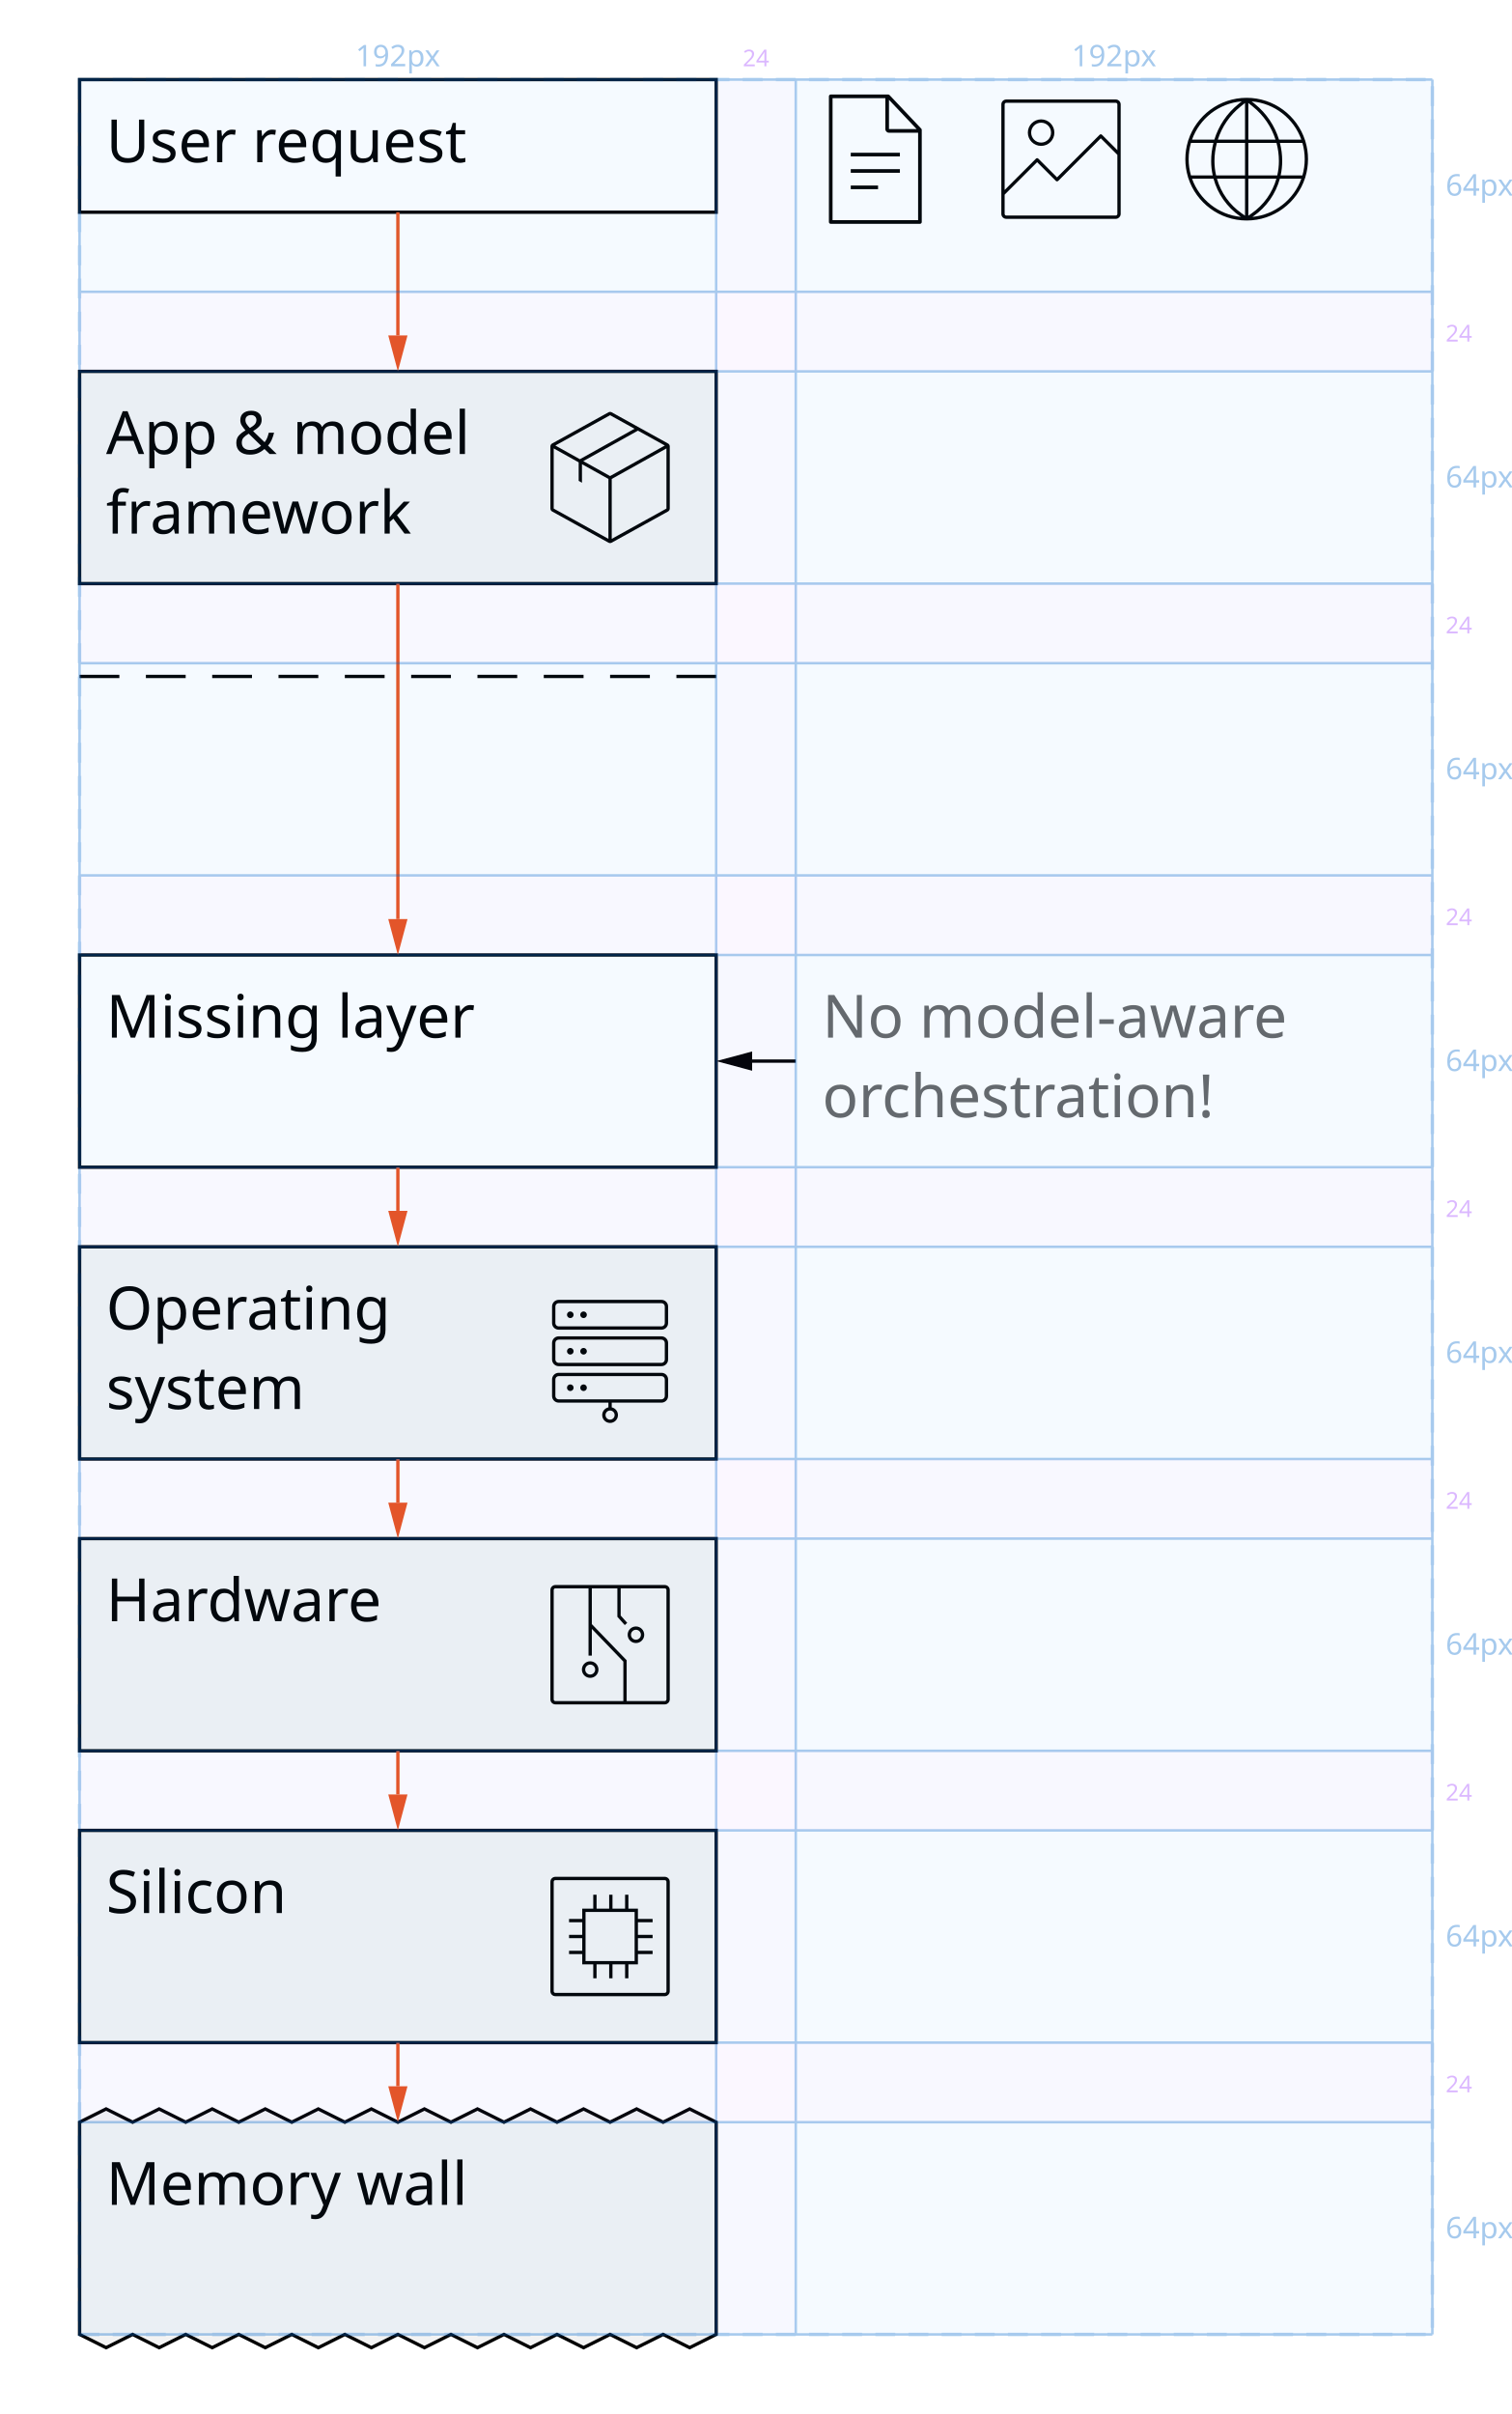
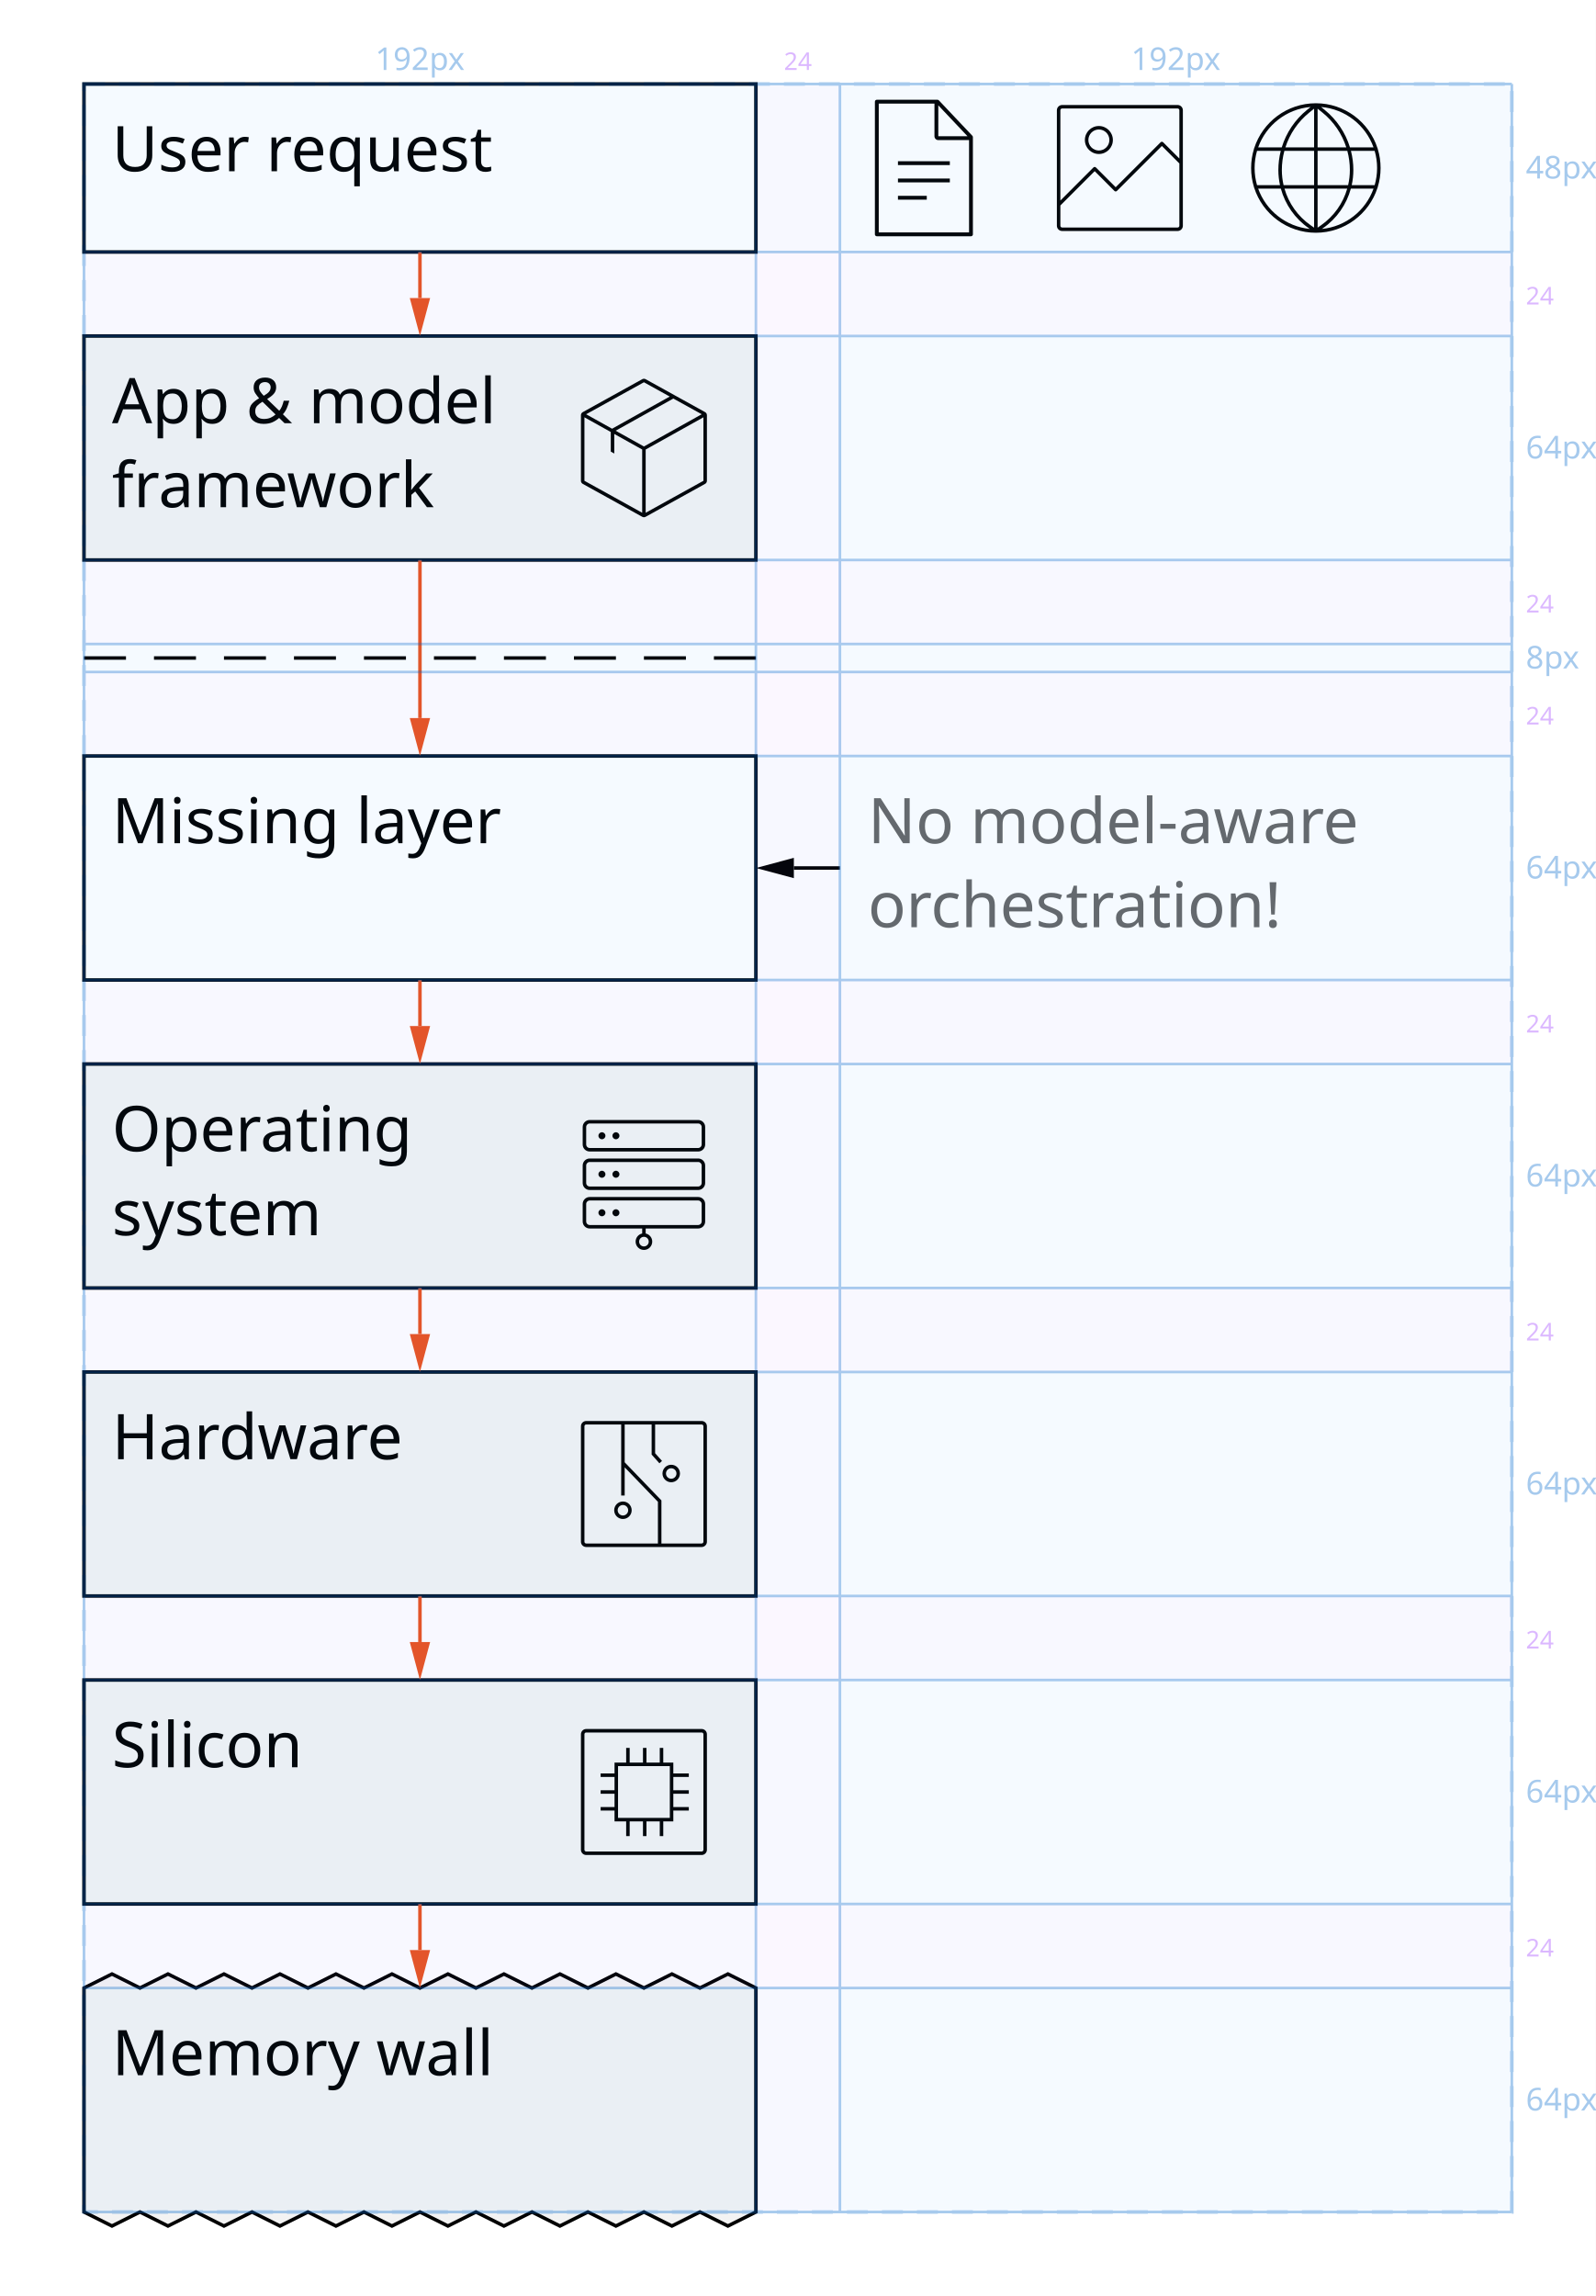
- <svg xmlns="http://www.w3.org/2000/svg" width="456" height="728" viewBox="0 0 456 728" xml:space="preserve">
-   <rect width="456" height="728" fill="#FFFFFF" />
+ <svg xmlns="http://www.w3.org/2000/svg" width="456" height="656" viewBox="0 0 456 656" xml:space="preserve">
+   <rect width="456" height="656" fill="#FFFFFF" />
  <g data-component-id="user">
-     <rect x="24" y="24" width="192" height="40" fill="#FFFFFF" stroke="#000000" stroke-width="1" stroke-miterlimit="10" />
+     <rect x="24" y="24" width="192" height="48" fill="#FFFFFF" stroke="#000000" stroke-width="1" stroke-miterlimit="10" />
    <text font-family="Ubuntu Sans">
      <tspan x="32" y="48.92" font-size="18" font-weight="400" fill="#000000">User request</tspan>
    </text>
  </g>
  <g data-component-id="requests">
    <g class="dg-icon" transform="translate(240 24)">
      <path d="M24.823 33.049H16.588V31.951H24.823V33.049Z" fill="#000000" />
      <path d="M31.411 28.107H16.588V27.01H31.411V28.107Z" fill="#000000" />
      <path d="M31.411 23.166H16.588V22.068H31.411V23.166Z" fill="#000000" />
      <path fill-rule="evenodd" clip-rule="evenodd" d="M27.881 4.5C28.032 4.5 28.177 4.562 28.28 4.672L37.85 14.795C37.946 14.897 38 15.032 38 15.172V42.951L37.989 43.062C37.945 43.276 37.776 43.445 37.562 43.489L37.451 43.5H10.549C10.284 43.5 10.062 43.312 10.011 43.062L10 42.951V5.049C10 4.746 10.246 4.5 10.549 4.5H27.881ZM11.098 42.402H36.902V16.029H28.117C27.511 16.029 27.02 15.537 27.02 14.931V5.598H11.098V42.402ZM28.117 14.931H36.467L28.117 6.098V14.931Z" fill="#000000" />
    </g>
    <g class="dg-icon" transform="translate(296 24)">
      <path fill-rule="evenodd" clip-rule="evenodd" d="M40.653 6.008C41.41 6.085 42 6.723 42 7.5V40.5L41.992 40.653C41.92 41.359 41.359 41.92 40.653 41.992L40.5 42H7.5C6.723 42 6.085 41.41 6.008 40.653L6 40.5V7.5C6 6.672 6.672 6 7.5 6H40.5L40.653 6.008ZM23.153 30.554C22.958 30.749 22.642 30.749 22.446 30.554L16.8 24.907L7 34.707V40.5C7 40.776 7.224 41 7.5 41H40.5C40.776 41 41 40.776 41 40.5V22.707L36 17.707L23.153 30.554ZM7.5 7C7.224 7 7 7.224 7 7.5V33.293L16.446 23.847L16.524 23.782C16.718 23.654 16.982 23.676 17.153 23.847L22.8 29.493L35.647 16.646L35.725 16.582C35.919 16.454 36.183 16.476 36.353 16.646L41 21.293V7.5C41 7.224 40.776 7 40.5 7H7.5Z" fill="#000000" />
      <path fill-rule="evenodd" clip-rule="evenodd" d="M18 12C20.209 12 22 13.791 22 16C22 18.209 20.209 20 18 20C15.791 20 14 18.209 14 16C14 13.791 15.791 12 18 12ZM18 13C16.343 13 15 14.343 15 16C15 17.657 16.343 19 18 19C19.657 19 21 17.657 21 16C21 14.343 19.657 13 18 13Z" fill="#000000" />
    </g>
    <g class="dg-icon" transform="translate(352 24)">
      <path fill-rule="evenodd" clip-rule="evenodd" d="M24 5.5C32.232 5.5 39.206 10.877 41.606 18.31C41.665 18.391 41.7 18.491 41.7 18.6L41.699 18.605C42.219 20.312 42.5 22.123 42.5 24C42.5 25.876 42.219 27.687 41.699 29.394L41.7 29.399C41.7 29.507 41.665 29.607 41.606 29.689C39.206 37.122 32.232 42.5 24 42.5C15.767 42.5 8.791 37.122 6.392 29.688C6.334 29.606 6.3 29.507 6.3 29.399V29.394C5.78 27.687 5.5 25.876 5.5 24C5.5 22.123 5.78 20.311 6.3 18.605V18.6C6.3 18.492 6.334 18.393 6.392 18.311C8.791 10.878 15.768 5.5 24 5.5ZM7.521 29.899C9.757 36.146 15.444 40.75 22.285 41.415L21.966 41.193C18.021 38.449 15.232 34.429 13.997 29.899H7.521ZM34.003 29.899C32.768 34.429 29.98 38.449 26.035 41.193L25.715 41.415C32.556 40.75 38.243 36.146 40.48 29.899H34.003ZM24.5 41.043L25.465 40.372C29.138 37.816 31.755 34.097 32.964 29.899H24.5V41.043ZM15.036 29.899C16.245 34.097 18.863 37.816 22.536 40.372L23.5 41.042V29.899H15.036ZM34.026 19.1C34.48 20.872 34.717 22.711 34.717 24.578C34.717 26.047 34.556 27.494 34.249 28.899H40.804C41.256 27.345 41.5 25.701 41.5 24C41.5 22.299 41.256 20.655 40.804 19.1H34.026ZM24.5 28.899H33.223C33.546 27.497 33.717 26.049 33.717 24.578C33.717 22.708 33.467 20.868 32.991 19.1H24.5V28.899ZM15.009 19.1C14.533 20.868 14.284 22.708 14.284 24.578C14.284 26.049 14.454 27.497 14.777 28.899H23.5V19.1H15.009ZM7.196 19.1C6.744 20.655 6.5 22.299 6.5 24C6.5 25.701 6.744 27.345 7.196 28.899H13.751C13.444 27.494 13.284 26.047 13.284 24.578C13.284 22.711 13.52 20.872 13.974 19.1H7.196ZM26.512 7.389C29.974 10.19 32.467 13.935 33.744 18.1H40.48C38.218 11.785 32.432 7.149 25.491 6.563L26.512 7.389ZM24.5 18.1H32.696C31.451 14.241 29.107 10.774 25.883 8.166L24.5 7.047V18.1ZM22.117 8.166C18.893 10.774 16.548 14.241 15.304 18.1H23.5V7.047L22.117 8.166ZM22.508 6.563C15.568 7.15 9.782 11.785 7.521 18.1H14.256C15.533 13.935 18.026 10.19 21.488 7.389L22.508 6.563Z" fill="#000000" />
    </g>
  </g>
  <g data-component-id="app">
-     <rect x="24" y="112" width="192" height="64" fill="#F3F3F3" stroke="#000000" stroke-width="1" stroke-miterlimit="10" />
+     <rect x="24" y="96" width="192" height="64" fill="#F3F3F3" stroke="#000000" stroke-width="1" stroke-miterlimit="10" />
    <text font-family="Ubuntu Sans">
-       <tspan x="32" y="136.92" font-size="18" font-weight="400" fill="#000000">App &amp; model</tspan>
-       <tspan x="32" y="160.92" font-size="18" font-weight="400" fill="#000000">framework</tspan>
+       <tspan x="32" y="120.92" font-size="18" font-weight="400" fill="#000000">App &amp; model</tspan>
+       <tspan x="32" y="144.92" font-size="18" font-weight="400" fill="#000000">framework</tspan>
    </text>
-     <g class="dg-icon" transform="translate(160 120)">
+     <g class="dg-icon" transform="translate(160 104)">
      <path d="M33.001 9.057L41.485 13.752C41.803 13.928 42.001 14.263 42.001 14.627V33.373C42.001 33.736 41.803 34.071 41.485 34.247L24.485 43.657C24.183 43.824 23.817 43.824 23.516 43.657L6.516 34.247C6.198 34.071 6 33.736 6 33.373V14.627C6 14.263 6.198 13.928 6.516 13.752L15.001 9.057L23.516 4.343C23.817 4.176 24.183 4.176 24.485 4.343L33.001 9.057ZM24.5 24.434V42.505L32.516 38.068L41.001 33.372V15.23L24.5 24.434ZM7 33.372L15.485 38.068L23.5 42.504V24.434L15.525 19.985V25.583L14.529 25.027V19.43L7 15.231V33.372ZM15.92 19.061L24 23.566L40.515 14.357L32.516 9.932L32.404 9.869L15.92 19.061ZM15.485 9.932L7.485 14.357L14.899 18.491L31.377 9.302L24 5.218L15.485 9.932Z" fill="#000000" />
    </g>
  </g>
  <g data-component-id="_auto_1">
-     <line class="dg-separator" x1="24" y1="204.0" x2="216" y2="204.0" fill="none" stroke="#000000" stroke-width="1" stroke-miterlimit="10" stroke-dasharray="12 8" />
+     <line class="dg-separator" x1="24" y1="188.0" x2="216" y2="188.0" fill="none" stroke="#000000" stroke-width="1" stroke-miterlimit="10" stroke-dasharray="12 8" />
  </g>
  <g data-component-id="missing">
-     <rect x="24" y="288" width="192" height="64" fill="#FFFFFF" stroke="#000000" stroke-width="1" stroke-miterlimit="10" />
+     <rect x="24" y="216" width="192" height="64" fill="#FFFFFF" stroke="#000000" stroke-width="1" stroke-miterlimit="10" />
    <text font-family="Ubuntu Sans">
-       <tspan x="32" y="312.92" font-size="18" font-weight="400" fill="#000000">Missing layer</tspan>
+       <tspan x="32" y="240.92" font-size="18" font-weight="400" fill="#000000">Missing layer</tspan>
    </text>
  </g>
  <g data-component-id="missing_note">
-     <rect x="240" y="288" width="192" height="64" fill="#FFFFFF" stroke="none" stroke-width="1" stroke-miterlimit="10" />
+     <rect x="240" y="216" width="192" height="64" fill="#FFFFFF" stroke="none" stroke-width="1" stroke-miterlimit="10" />
    <text font-family="Ubuntu Sans">
-       <tspan x="248" y="312.92" font-size="18" font-weight="400" fill="#666666">No model-aware</tspan>
-       <tspan x="248" y="336.92" font-size="18" font-weight="400" fill="#666666">orchestration!</tspan>
+       <tspan x="248" y="240.92" font-size="18" font-weight="400" fill="#666666">No model-aware</tspan>
+       <tspan x="248" y="264.92" font-size="18" font-weight="400" fill="#666666">orchestration!</tspan>
    </text>
  </g>
  <g data-component-id="os">
-     <rect x="24" y="376" width="192" height="64" fill="#F3F3F3" stroke="#000000" stroke-width="1" stroke-miterlimit="10" />
+     <rect x="24" y="304" width="192" height="64" fill="#F3F3F3" stroke="#000000" stroke-width="1" stroke-miterlimit="10" />
    <text font-family="Ubuntu Sans">
-       <tspan x="32" y="400.92" font-size="18" font-weight="400" fill="#000000">Operating</tspan>
-       <tspan x="32" y="424.92" font-size="18" font-weight="400" fill="#000000">system</tspan>
+       <tspan x="32" y="328.92" font-size="18" font-weight="400" fill="#000000">Operating</tspan>
+       <tspan x="32" y="352.92" font-size="18" font-weight="400" fill="#000000">system</tspan>
    </text>
-     <g class="dg-icon" transform="translate(160 384)">
+     <g class="dg-icon" transform="translate(160 312)">
      <path d="M39.5 30C40.605 30 41.5 30.895 41.5 32V37C41.5 38.105 40.605 39 39.5 39H24.5V40.428C25.572 40.657 26.375 41.61 26.375 42.75C26.375 44.062 25.312 45.125 24 45.125C22.688 45.125 21.625 44.062 21.625 42.75C21.625 41.61 22.428 40.657 23.5 40.428V39H8.5C7.395 39 6.5 38.105 6.5 37V32C6.5 30.895 7.395 30 8.5 30H39.5ZM24 41.375C23.241 41.375 22.625 41.991 22.625 42.75C22.625 43.509 23.241 44.125 24 44.125C24.759 44.125 25.375 43.509 25.375 42.75C25.375 41.991 24.759 41.375 24 41.375ZM8.5 31C7.948 31 7.5 31.448 7.5 32V37L7.505 37.102C7.553 37.573 7.927 37.947 8.397 37.995L8.5 38H39.5L39.602 37.995C40.107 37.944 40.5 37.518 40.5 37V32C40.5 31.448 40.052 31 39.5 31H8.5ZM12 33.501C12.552 33.501 13 33.949 13 34.501C13 35.053 12.552 35.501 12 35.501C11.448 35.501 11 35.053 11 34.501C11 33.949 11.448 33.501 12 33.501ZM39.5 19C40.605 19 41.5 19.895 41.5 21V26C41.5 27.105 40.605 28 39.5 28H8.5C7.395 28 6.5 27.105 6.5 26V21C6.5 19.895 7.395 19 8.5 19H39.5ZM8.5 20C7.948 20 7.5 20.448 7.5 21V26L7.505 26.102C7.553 26.573 7.927 26.947 8.397 26.995L8.5 27H39.5L39.602 26.995C40.107 26.944 40.5 26.518 40.5 26V21C40.5 20.448 40.052 20 39.5 20H8.5ZM12 22.501C12.552 22.501 13 22.949 13 23.501C13 24.053 12.552 24.501 12 24.501C11.448 24.501 11 24.053 11 23.501C11 22.949 11.448 22.501 12 22.501ZM39.5 8C40.605 8 41.5 8.895 41.5 10V15C41.5 16.105 40.605 17 39.5 17H8.5C7.395 17 6.5 16.105 6.5 15V10C6.5 8.895 7.395 8 8.5 8H39.5ZM8.5 9C7.948 9 7.5 9.448 7.5 10V15L7.505 15.102C7.553 15.573 7.927 15.947 8.397 15.995L8.5 16H39.5L39.602 15.995C40.107 15.944 40.5 15.518 40.5 15V10C40.5 9.448 40.052 9 39.5 9H8.5ZM12 11.501C12.552 11.501 13 11.949 13 12.501C13 13.053 12.552 13.501 12 13.501C11.448 13.501 11 13.053 11 12.501C11 11.949 11.448 11.501 12 11.501Z" fill="#000000" />
      <circle cx="16" cy="12.501" r="1" fill="#000000" />
      <circle cx="16" cy="23.501" r="1" fill="#000000" />
      <circle cx="16" cy="34.501" r="1" fill="#000000" />
    </g>
  </g>
  <g data-component-id="hw">
-     <rect x="24" y="464" width="192" height="64" fill="#F3F3F3" stroke="#000000" stroke-width="1" stroke-miterlimit="10" />
+     <rect x="24" y="392" width="192" height="64" fill="#F3F3F3" stroke="#000000" stroke-width="1" stroke-miterlimit="10" />
    <text font-family="Ubuntu Sans">
-       <tspan x="32" y="488.92" font-size="18" font-weight="400" fill="#000000">Hardware</tspan>
+       <tspan x="32" y="416.92" font-size="18" font-weight="400" fill="#000000">Hardware</tspan>
    </text>
-     <g class="dg-icon" transform="translate(160 472)">
+     <g class="dg-icon" transform="translate(160 400)">
      <path fill-rule="evenodd" clip-rule="evenodd" d="M40.653 6.007C41.41 6.084 42 6.722 42 7.499V40.499L41.992 40.652C41.92 41.358 41.359 41.919 40.653 41.991L40.5 41.999H7.5C6.723 41.999 6.085 41.409 6.008 40.652L6 40.499V7.499C6 6.671 6.672 5.999 7.5 5.999H40.5L40.653 6.007ZM7.5 6.999C7.258 6.999 7.056 7.171 7.01 7.398L7 7.499V40.499C7 40.775 7.224 40.999 7.5 40.999H28V29.091L18.5 19.238V27.3H17.5V6.999H7.5ZM18.5 17.798L28.86 28.542L29 28.688V40.999H40.5C40.776 40.999 41 40.775 41 40.499V7.499C41 7.257 40.828 7.055 40.601 7.009L40.5 6.999H27.2V15.208L29.173 17.417L28.8 17.75L28.428 18.083L26.327 15.733L26.2 15.591V6.999H18.5V17.798Z" fill="#000000" />
      <path fill-rule="evenodd" clip-rule="evenodd" d="M18 29C19.381 29 20.5 30.119 20.5 31.5C20.5 32.881 19.381 34 18 34C16.619 34 15.5 32.881 15.5 31.5C15.5 30.119 16.619 29 18 29ZM18 30C17.172 30 16.5 30.672 16.5 31.5C16.5 32.328 17.172 33 18 33C18.828 33 19.5 32.328 19.5 31.5C19.5 30.672 18.828 30 18 30Z" fill="#000000" />
      <path fill-rule="evenodd" clip-rule="evenodd" d="M31.8 18.5C33.181 18.5 34.3 19.619 34.3 21C34.3 22.381 33.181 23.5 31.8 23.5C30.419 23.5 29.3 22.381 29.3 21C29.3 19.619 30.419 18.5 31.8 18.5ZM31.8 19.5C30.971 19.5 30.3 20.172 30.3 21C30.3 21.828 30.971 22.5 31.8 22.5C32.628 22.5 33.3 21.828 33.3 21C33.3 20.172 32.628 19.5 31.8 19.5Z" fill="#000000" />
    </g>
  </g>
  <g data-component-id="si">
-     <rect x="24" y="552" width="192" height="64" fill="#F3F3F3" stroke="#000000" stroke-width="1" stroke-miterlimit="10" />
+     <rect x="24" y="480" width="192" height="64" fill="#F3F3F3" stroke="#000000" stroke-width="1" stroke-miterlimit="10" />
    <text font-family="Ubuntu Sans">
-       <tspan x="32" y="576.92" font-size="18" font-weight="400" fill="#000000">Silicon</tspan>
+       <tspan x="32" y="504.92" font-size="18" font-weight="400" fill="#000000">Silicon</tspan>
    </text>
-     <g class="dg-icon" transform="translate(160 560)">
+     <g class="dg-icon" transform="translate(160 488)">
      <path fill-rule="evenodd" clip-rule="evenodd" d="M40.653 6.008C41.41 6.085 42 6.723 42 7.5V40.5L41.992 40.653C41.92 41.359 41.359 41.92 40.653 41.992L40.5 42H7.5C6.723 42 6.085 41.41 6.008 40.653L6 40.5V7.5C6 6.672 6.672 6 7.5 6H40.5L40.653 6.008ZM7.5 7C7.258 7 7.056 7.171 7.01 7.399L7 7.5V40.5C7 40.776 7.224 41 7.5 41H40.5C40.776 41 41 40.776 41 40.5V7.5C41 7.258 40.829 7.056 40.601 7.01L40.5 7H7.5Z" fill="#000000" />
      <path fill-rule="evenodd" clip-rule="evenodd" d="M19.925 15.6H23.726V11.4H24.726V15.6H28.525V11.4H29.525V15.6H32.4V18.7H36.825V19.7H32.4V23.5H36.825V24.5H32.4V28.3H36.825V29.3H32.4V32.399H29.525V36.6H28.525V32.399H24.726V36.6H23.726V32.399H19.925V36.6H18.925V32.399H15.601V29.3H11.625V28.3H15.601V24.5H11.625V23.5H15.601V19.7H11.625V18.7H15.601V15.6H18.925V11.4H19.925V15.6ZM16.601 31.399H31.4V16.6H16.601V31.399Z" fill="#000000" />
    </g>
  </g>
  <g data-component-id="wall">
-     <path d="M 24 640 L 32 636 L 40 640 L 48 636 L 56 640 L 64 636 L 72 640 L 80 636 L 88 640 L 96 636 L 104 640 L 112 636 L 120 640 L 128 636 L 136 640 L 144 636 L 152 640 L 160 636 L 168 640 L 176 636 L 184 640 L 192 636 L 200 640 L 208 636 L 216 640 L 216 704 L 216 704 L 208 708 L 200 704 L 192 708 L 184 704 L 176 708 L 168 704 L 160 708 L 152 704 L 144 708 L 136 704 L 128 708 L 120 704 L 112 708 L 104 704 L 96 708 L 88 704 L 80 708 L 72 704 L 64 708 L 56 704 L 48 708 L 40 704 L 32 708 L 24 704 Z" fill="#F3F3F3" stroke="#000000" stroke-width="1" stroke-miterlimit="10" />
+     <path d="M 24 568 L 32 564 L 40 568 L 48 564 L 56 568 L 64 564 L 72 568 L 80 564 L 88 568 L 96 564 L 104 568 L 112 564 L 120 568 L 128 564 L 136 568 L 144 564 L 152 568 L 160 564 L 168 568 L 176 564 L 184 568 L 192 564 L 200 568 L 208 564 L 216 568 L 216 632 L 216 632 L 208 636 L 200 632 L 192 636 L 184 632 L 176 636 L 168 632 L 160 636 L 152 632 L 144 636 L 136 632 L 128 636 L 120 632 L 112 636 L 104 632 L 96 636 L 88 632 L 80 636 L 72 632 L 64 636 L 56 632 L 48 636 L 40 632 L 32 636 L 24 632 Z" fill="#F3F3F3" stroke="#000000" stroke-width="1" stroke-miterlimit="10" />
    <text font-family="Ubuntu Sans">
-       <tspan x="32" y="664.92" font-size="18" font-weight="400" fill="#000000">Memory wall</tspan>
+       <tspan x="32" y="592.92" font-size="18" font-weight="400" fill="#000000">Memory wall</tspan>
    </text>
  </g>
  <g data-component-id="_auto_2">
-     <line x1="120" y1="64" x2="120" y2="101.159" fill="none" stroke="#E95420" stroke-width="1" stroke-miterlimit="10" />
-     <polygon points="117.095,101.159 120,112 122.905,101.159" fill="#E95420" />
+     <line x1="120" y1="72" x2="120" y2="85.159" fill="none" stroke="#E95420" stroke-width="1" stroke-miterlimit="10" />
+     <polygon points="117.095,85.159 120,96 122.905,85.159" fill="#E95420" />
  </g>
  <g data-component-id="_auto_3">
-     <line x1="120" y1="176" x2="120" y2="277.159" fill="none" stroke="#E95420" stroke-width="1" stroke-miterlimit="10" />
-     <polygon points="117.095,277.159 120,288 122.905,277.159" fill="#E95420" />
+     <line x1="120" y1="160" x2="120" y2="205.159" fill="none" stroke="#E95420" stroke-width="1" stroke-miterlimit="10" />
+     <polygon points="117.095,205.159 120,216 122.905,205.159" fill="#E95420" />
  </g>
  <g data-component-id="_auto_4">
-     <line x1="120" y1="352" x2="120" y2="365.159" fill="none" stroke="#E95420" stroke-width="1" stroke-miterlimit="10" />
-     <polygon points="117.095,365.159 120,376 122.905,365.159" fill="#E95420" />
+     <line x1="120" y1="280" x2="120" y2="293.159" fill="none" stroke="#E95420" stroke-width="1" stroke-miterlimit="10" />
+     <polygon points="117.095,293.159 120,304 122.905,293.159" fill="#E95420" />
  </g>
  <g data-component-id="_auto_5">
-     <line x1="120" y1="440" x2="120" y2="453.159" fill="none" stroke="#E95420" stroke-width="1" stroke-miterlimit="10" />
-     <polygon points="117.095,453.159 120,464 122.905,453.159" fill="#E95420" />
+     <line x1="120" y1="368" x2="120" y2="381.159" fill="none" stroke="#E95420" stroke-width="1" stroke-miterlimit="10" />
+     <polygon points="117.095,381.159 120,392 122.905,381.159" fill="#E95420" />
  </g>
  <g data-component-id="_auto_6">
-     <line x1="120" y1="528" x2="120" y2="541.159" fill="none" stroke="#E95420" stroke-width="1" stroke-miterlimit="10" />
-     <polygon points="117.095,541.159 120,552 122.905,541.159" fill="#E95420" />
+     <line x1="120" y1="456" x2="120" y2="469.159" fill="none" stroke="#E95420" stroke-width="1" stroke-miterlimit="10" />
+     <polygon points="117.095,469.159 120,480 122.905,469.159" fill="#E95420" />
  </g>
  <g data-component-id="_auto_7">
-     <line x1="120" y1="616" x2="120" y2="629.159" fill="none" stroke="#E95420" stroke-width="1" stroke-miterlimit="10" />
-     <polygon points="117.095,629.159 120,640 122.905,629.159" fill="#E95420" />
+     <line x1="120" y1="544" x2="120" y2="557.159" fill="none" stroke="#E95420" stroke-width="1" stroke-miterlimit="10" />
+     <polygon points="117.095,557.159 120,568 122.905,557.159" fill="#E95420" />
  </g>
  <g data-component-id="_auto_8">
-     <line x1="240" y1="320" x2="226.841" y2="320" fill="none" stroke="#000000" stroke-width="1" stroke-miterlimit="10" />
-     <polygon points="226.841,317.095 216,320 226.841,322.905" fill="#000000" />
+     <line x1="240" y1="248" x2="226.841" y2="248" fill="none" stroke="#000000" stroke-width="1" stroke-miterlimit="10" />
+     <polygon points="226.841,245.095 216,248 226.841,250.905" fill="#000000" />
  </g>
  <g id="layout-grid" opacity="0.35" style="pointer-events:none">
-     <rect x="24" y="24" width="408" height="680" fill="none" stroke="#0066CC" stroke-width="1" stroke-dasharray="6 4" />
-     <rect x="24" y="24" width="192" height="680" fill="#3399FF" opacity="0.08" />
-     <line x1="24" y1="24" x2="24" y2="704" stroke="#0066CC" stroke-width="0.75" />
-     <line x1="216" y1="24" x2="216" y2="704" stroke="#0066CC" stroke-width="0.75" />
+     <rect x="24" y="24" width="408" height="608" fill="none" stroke="#0066CC" stroke-width="1" stroke-dasharray="6 4" />
+     <rect x="24" y="24" width="192" height="608" fill="#3399FF" opacity="0.08" />
+     <line x1="24" y1="24" x2="24" y2="632" stroke="#0066CC" stroke-width="0.75" />
+     <line x1="216" y1="24" x2="216" y2="632" stroke="#0066CC" stroke-width="0.75" />
    <text x="120.0" y="20" text-anchor="middle" font-size="9" fill="#0066CC" font-family="Ubuntu Sans, sans-serif">192px</text>
-     <rect x="240" y="24" width="192" height="680" fill="#3399FF" opacity="0.08" />
-     <line x1="240" y1="24" x2="240" y2="704" stroke="#0066CC" stroke-width="0.75" />
-     <line x1="432" y1="24" x2="432" y2="704" stroke="#0066CC" stroke-width="0.75" />
+     <rect x="240" y="24" width="192" height="608" fill="#3399FF" opacity="0.08" />
+     <line x1="240" y1="24" x2="240" y2="632" stroke="#0066CC" stroke-width="0.75" />
+     <line x1="432" y1="24" x2="432" y2="632" stroke="#0066CC" stroke-width="0.75" />
    <text x="336.0" y="20" text-anchor="middle" font-size="9" fill="#0066CC" font-family="Ubuntu Sans, sans-serif">192px</text>
-     <rect x="216" y="24" width="24" height="680" fill="#9933FF" opacity="0.06" />
+     <rect x="216" y="24" width="24" height="608" fill="#9933FF" opacity="0.06" />
    <text x="228.0" y="20" text-anchor="middle" font-size="7" fill="#9933FF" font-family="Ubuntu Sans, sans-serif">24</text>
-     <rect x="24" y="24" width="408" height="64" fill="#3399FF" opacity="0.08" />
+     <rect x="24" y="24" width="408" height="48" fill="#3399FF" opacity="0.08" />
    <line x1="24" y1="24" x2="432" y2="24" stroke="#0066CC" stroke-width="0.75" />
-     <line x1="24" y1="88" x2="432" y2="88" stroke="#0066CC" stroke-width="0.75" />
-     <text x="436" y="59.0" font-size="9" fill="#0066CC" font-family="Ubuntu Sans, sans-serif">64px</text>
-     <rect x="24" y="112" width="408" height="64" fill="#3399FF" opacity="0.08" />
-     <line x1="24" y1="112" x2="432" y2="112" stroke="#0066CC" stroke-width="0.75" />
-     <line x1="24" y1="176" x2="432" y2="176" stroke="#0066CC" stroke-width="0.75" />
-     <text x="436" y="147.0" font-size="9" fill="#0066CC" font-family="Ubuntu Sans, sans-serif">64px</text>
-     <rect x="24" y="200" width="408" height="64" fill="#3399FF" opacity="0.08" />
-     <line x1="24" y1="200" x2="432" y2="200" stroke="#0066CC" stroke-width="0.75" />
-     <line x1="24" y1="264" x2="432" y2="264" stroke="#0066CC" stroke-width="0.75" />
-     <text x="436" y="235.0" font-size="9" fill="#0066CC" font-family="Ubuntu Sans, sans-serif">64px</text>
-     <rect x="24" y="288" width="408" height="64" fill="#3399FF" opacity="0.08" />
-     <line x1="24" y1="288" x2="432" y2="288" stroke="#0066CC" stroke-width="0.75" />
-     <line x1="24" y1="352" x2="432" y2="352" stroke="#0066CC" stroke-width="0.75" />
-     <text x="436" y="323.0" font-size="9" fill="#0066CC" font-family="Ubuntu Sans, sans-serif">64px</text>
-     <rect x="24" y="376" width="408" height="64" fill="#3399FF" opacity="0.08" />
-     <line x1="24" y1="376" x2="432" y2="376" stroke="#0066CC" stroke-width="0.75" />
-     <line x1="24" y1="440" x2="432" y2="440" stroke="#0066CC" stroke-width="0.75" />
-     <text x="436" y="411.0" font-size="9" fill="#0066CC" font-family="Ubuntu Sans, sans-serif">64px</text>
-     <rect x="24" y="464" width="408" height="64" fill="#3399FF" opacity="0.08" />
-     <line x1="24" y1="464" x2="432" y2="464" stroke="#0066CC" stroke-width="0.75" />
-     <line x1="24" y1="528" x2="432" y2="528" stroke="#0066CC" stroke-width="0.75" />
-     <text x="436" y="499.0" font-size="9" fill="#0066CC" font-family="Ubuntu Sans, sans-serif">64px</text>
-     <rect x="24" y="552" width="408" height="64" fill="#3399FF" opacity="0.08" />
-     <line x1="24" y1="552" x2="432" y2="552" stroke="#0066CC" stroke-width="0.75" />
-     <line x1="24" y1="616" x2="432" y2="616" stroke="#0066CC" stroke-width="0.75" />
-     <text x="436" y="587.0" font-size="9" fill="#0066CC" font-family="Ubuntu Sans, sans-serif">64px</text>
-     <rect x="24" y="640" width="408" height="64" fill="#3399FF" opacity="0.08" />
-     <line x1="24" y1="640" x2="432" y2="640" stroke="#0066CC" stroke-width="0.75" />
-     <line x1="24" y1="704" x2="432" y2="704" stroke="#0066CC" stroke-width="0.75" />
-     <text x="436" y="675.0" font-size="9" fill="#0066CC" font-family="Ubuntu Sans, sans-serif">64px</text>
-     <rect x="24" y="88" width="408" height="24" fill="#9933FF" opacity="0.06" />
-     <text x="436" y="103.0" font-size="7" fill="#9933FF" font-family="Ubuntu Sans, sans-serif">24</text>
-     <rect x="24" y="176" width="408" height="24" fill="#9933FF" opacity="0.06" />
-     <text x="436" y="191.0" font-size="7" fill="#9933FF" font-family="Ubuntu Sans, sans-serif">24</text>
-     <rect x="24" y="264" width="408" height="24" fill="#9933FF" opacity="0.06" />
-     <text x="436" y="279.0" font-size="7" fill="#9933FF" font-family="Ubuntu Sans, sans-serif">24</text>
-     <rect x="24" y="352" width="408" height="24" fill="#9933FF" opacity="0.06" />
-     <text x="436" y="367.0" font-size="7" fill="#9933FF" font-family="Ubuntu Sans, sans-serif">24</text>
-     <rect x="24" y="440" width="408" height="24" fill="#9933FF" opacity="0.06" />
-     <text x="436" y="455.0" font-size="7" fill="#9933FF" font-family="Ubuntu Sans, sans-serif">24</text>
-     <rect x="24" y="528" width="408" height="24" fill="#9933FF" opacity="0.06" />
-     <text x="436" y="543.0" font-size="7" fill="#9933FF" font-family="Ubuntu Sans, sans-serif">24</text>
-     <rect x="24" y="616" width="408" height="24" fill="#9933FF" opacity="0.06" />
-     <text x="436" y="631.0" font-size="7" fill="#9933FF" font-family="Ubuntu Sans, sans-serif">24</text>
+     <line x1="24" y1="72" x2="432" y2="72" stroke="#0066CC" stroke-width="0.75" />
+     <text x="436" y="51.0" font-size="9" fill="#0066CC" font-family="Ubuntu Sans, sans-serif">48px</text>
+     <rect x="24" y="96" width="408" height="64" fill="#3399FF" opacity="0.08" />
+     <line x1="24" y1="96" x2="432" y2="96" stroke="#0066CC" stroke-width="0.75" />
+     <line x1="24" y1="160" x2="432" y2="160" stroke="#0066CC" stroke-width="0.75" />
+     <text x="436" y="131.0" font-size="9" fill="#0066CC" font-family="Ubuntu Sans, sans-serif">64px</text>
+     <rect x="24" y="184" width="408" height="8" fill="#3399FF" opacity="0.08" />
+     <line x1="24" y1="184" x2="432" y2="184" stroke="#0066CC" stroke-width="0.75" />
+     <line x1="24" y1="192" x2="432" y2="192" stroke="#0066CC" stroke-width="0.75" />
+     <text x="436" y="191.0" font-size="9" fill="#0066CC" font-family="Ubuntu Sans, sans-serif">8px</text>
+     <rect x="24" y="216" width="408" height="64" fill="#3399FF" opacity="0.08" />
+     <line x1="24" y1="216" x2="432" y2="216" stroke="#0066CC" stroke-width="0.75" />
+     <line x1="24" y1="280" x2="432" y2="280" stroke="#0066CC" stroke-width="0.75" />
+     <text x="436" y="251.0" font-size="9" fill="#0066CC" font-family="Ubuntu Sans, sans-serif">64px</text>
+     <rect x="24" y="304" width="408" height="64" fill="#3399FF" opacity="0.08" />
+     <line x1="24" y1="304" x2="432" y2="304" stroke="#0066CC" stroke-width="0.75" />
+     <line x1="24" y1="368" x2="432" y2="368" stroke="#0066CC" stroke-width="0.75" />
+     <text x="436" y="339.0" font-size="9" fill="#0066CC" font-family="Ubuntu Sans, sans-serif">64px</text>
+     <rect x="24" y="392" width="408" height="64" fill="#3399FF" opacity="0.08" />
+     <line x1="24" y1="392" x2="432" y2="392" stroke="#0066CC" stroke-width="0.75" />
+     <line x1="24" y1="456" x2="432" y2="456" stroke="#0066CC" stroke-width="0.75" />
+     <text x="436" y="427.0" font-size="9" fill="#0066CC" font-family="Ubuntu Sans, sans-serif">64px</text>
+     <rect x="24" y="480" width="408" height="64" fill="#3399FF" opacity="0.08" />
+     <line x1="24" y1="480" x2="432" y2="480" stroke="#0066CC" stroke-width="0.75" />
+     <line x1="24" y1="544" x2="432" y2="544" stroke="#0066CC" stroke-width="0.75" />
+     <text x="436" y="515.0" font-size="9" fill="#0066CC" font-family="Ubuntu Sans, sans-serif">64px</text>
+     <rect x="24" y="568" width="408" height="64" fill="#3399FF" opacity="0.08" />
+     <line x1="24" y1="568" x2="432" y2="568" stroke="#0066CC" stroke-width="0.75" />
+     <line x1="24" y1="632" x2="432" y2="632" stroke="#0066CC" stroke-width="0.75" />
+     <text x="436" y="603.0" font-size="9" fill="#0066CC" font-family="Ubuntu Sans, sans-serif">64px</text>
+     <rect x="24" y="72" width="408" height="24" fill="#9933FF" opacity="0.06" />
+     <text x="436" y="87.0" font-size="7" fill="#9933FF" font-family="Ubuntu Sans, sans-serif">24</text>
+     <rect x="24" y="160" width="408" height="24" fill="#9933FF" opacity="0.06" />
+     <text x="436" y="175.0" font-size="7" fill="#9933FF" font-family="Ubuntu Sans, sans-serif">24</text>
+     <rect x="24" y="192" width="408" height="24" fill="#9933FF" opacity="0.06" />
+     <text x="436" y="207.0" font-size="7" fill="#9933FF" font-family="Ubuntu Sans, sans-serif">24</text>
+     <rect x="24" y="280" width="408" height="24" fill="#9933FF" opacity="0.06" />
+     <text x="436" y="295.0" font-size="7" fill="#9933FF" font-family="Ubuntu Sans, sans-serif">24</text>
+     <rect x="24" y="368" width="408" height="24" fill="#9933FF" opacity="0.06" />
+     <text x="436" y="383.0" font-size="7" fill="#9933FF" font-family="Ubuntu Sans, sans-serif">24</text>
+     <rect x="24" y="456" width="408" height="24" fill="#9933FF" opacity="0.06" />
+     <text x="436" y="471.0" font-size="7" fill="#9933FF" font-family="Ubuntu Sans, sans-serif">24</text>
+     <rect x="24" y="544" width="408" height="24" fill="#9933FF" opacity="0.06" />
+     <text x="436" y="559.0" font-size="7" fill="#9933FF" font-family="Ubuntu Sans, sans-serif">24</text>
  </g>
</svg>
